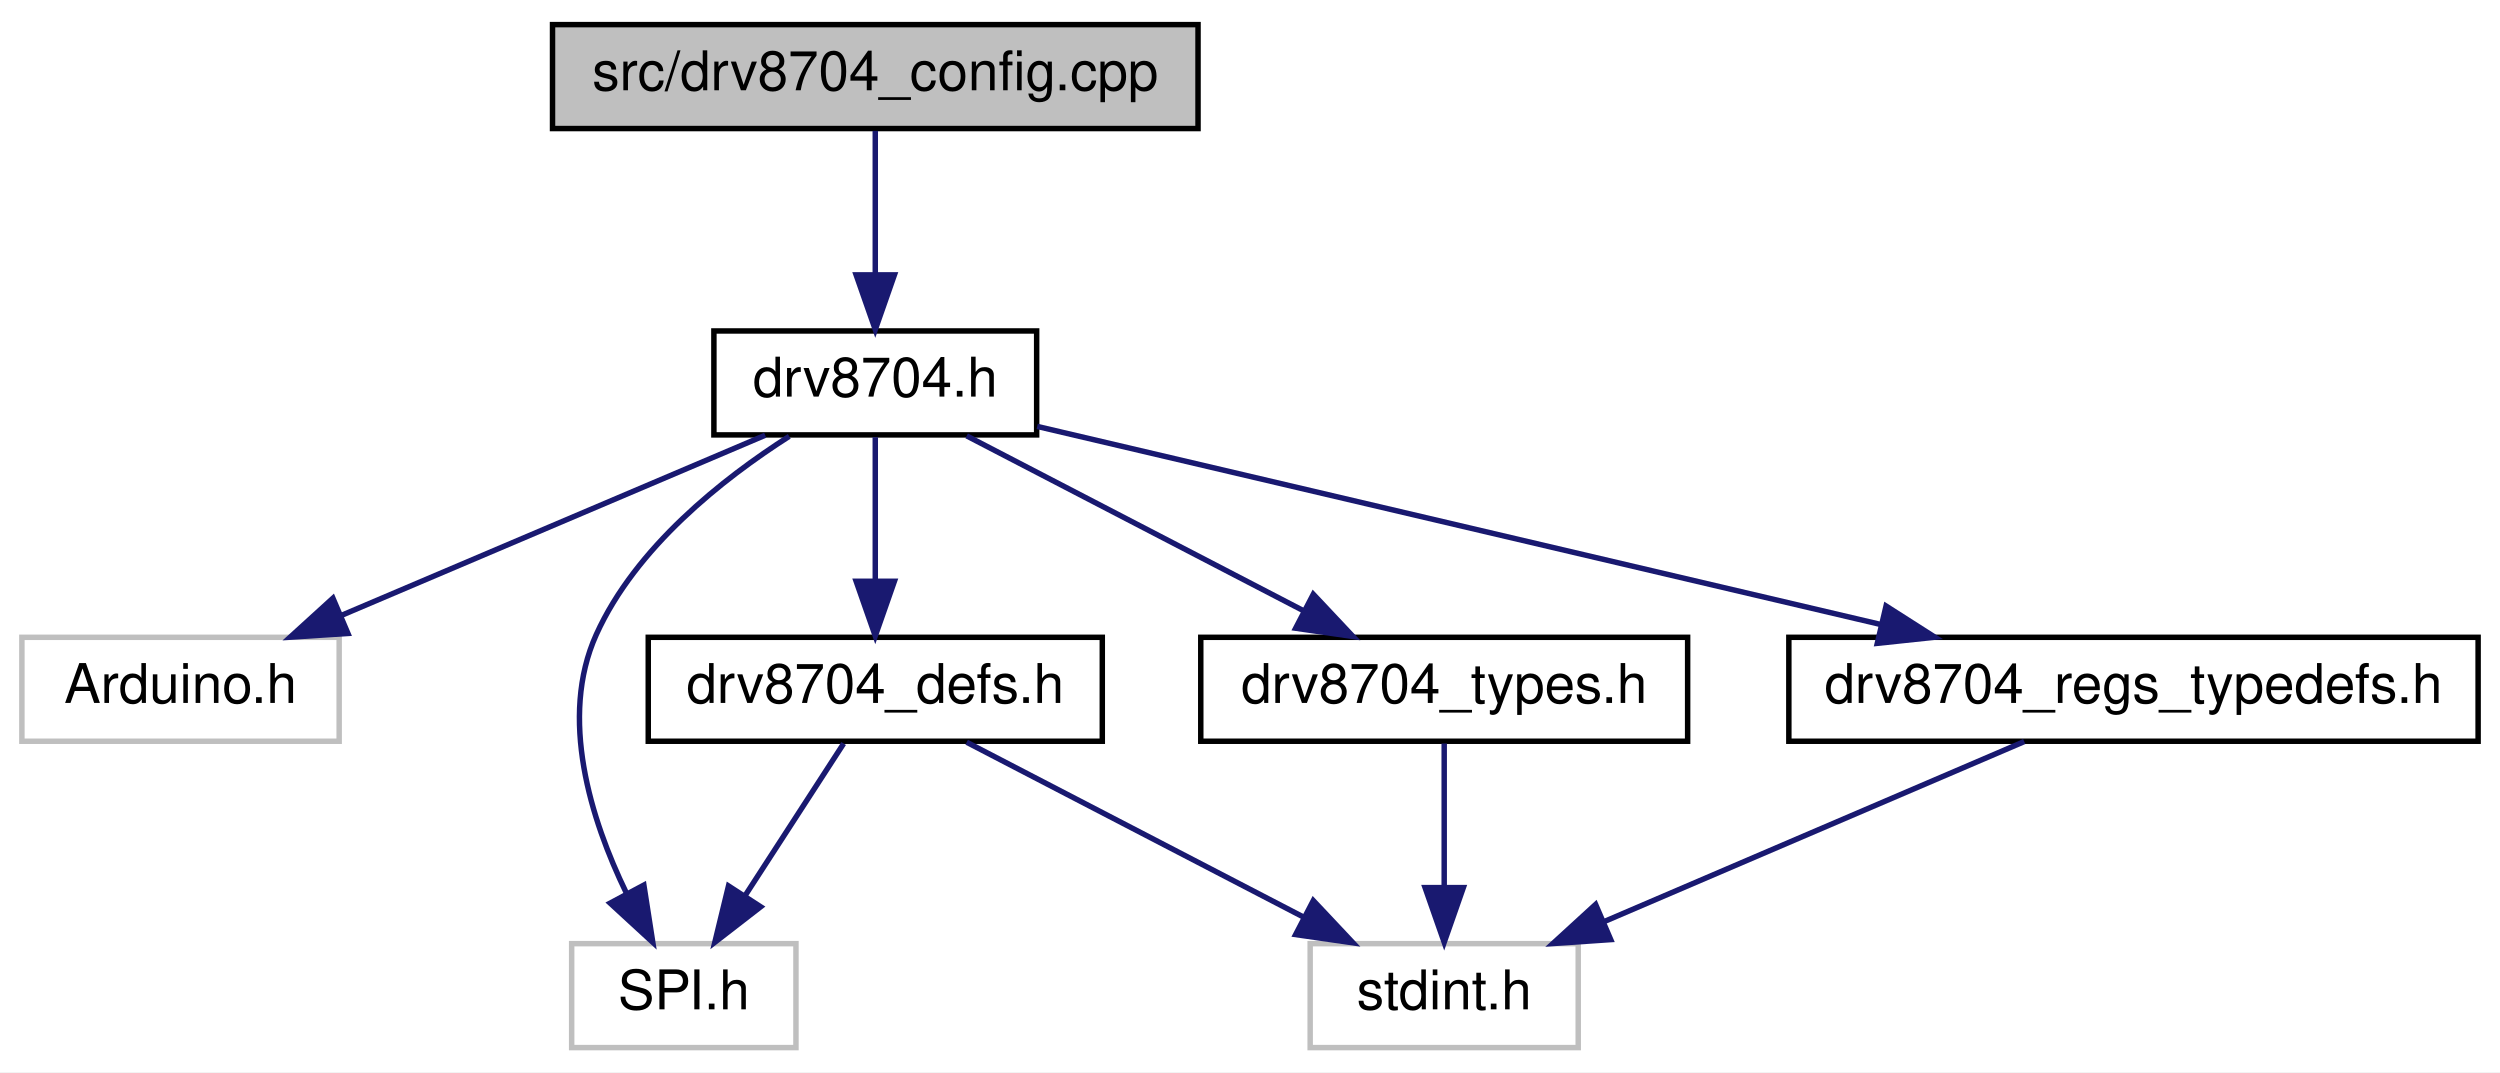
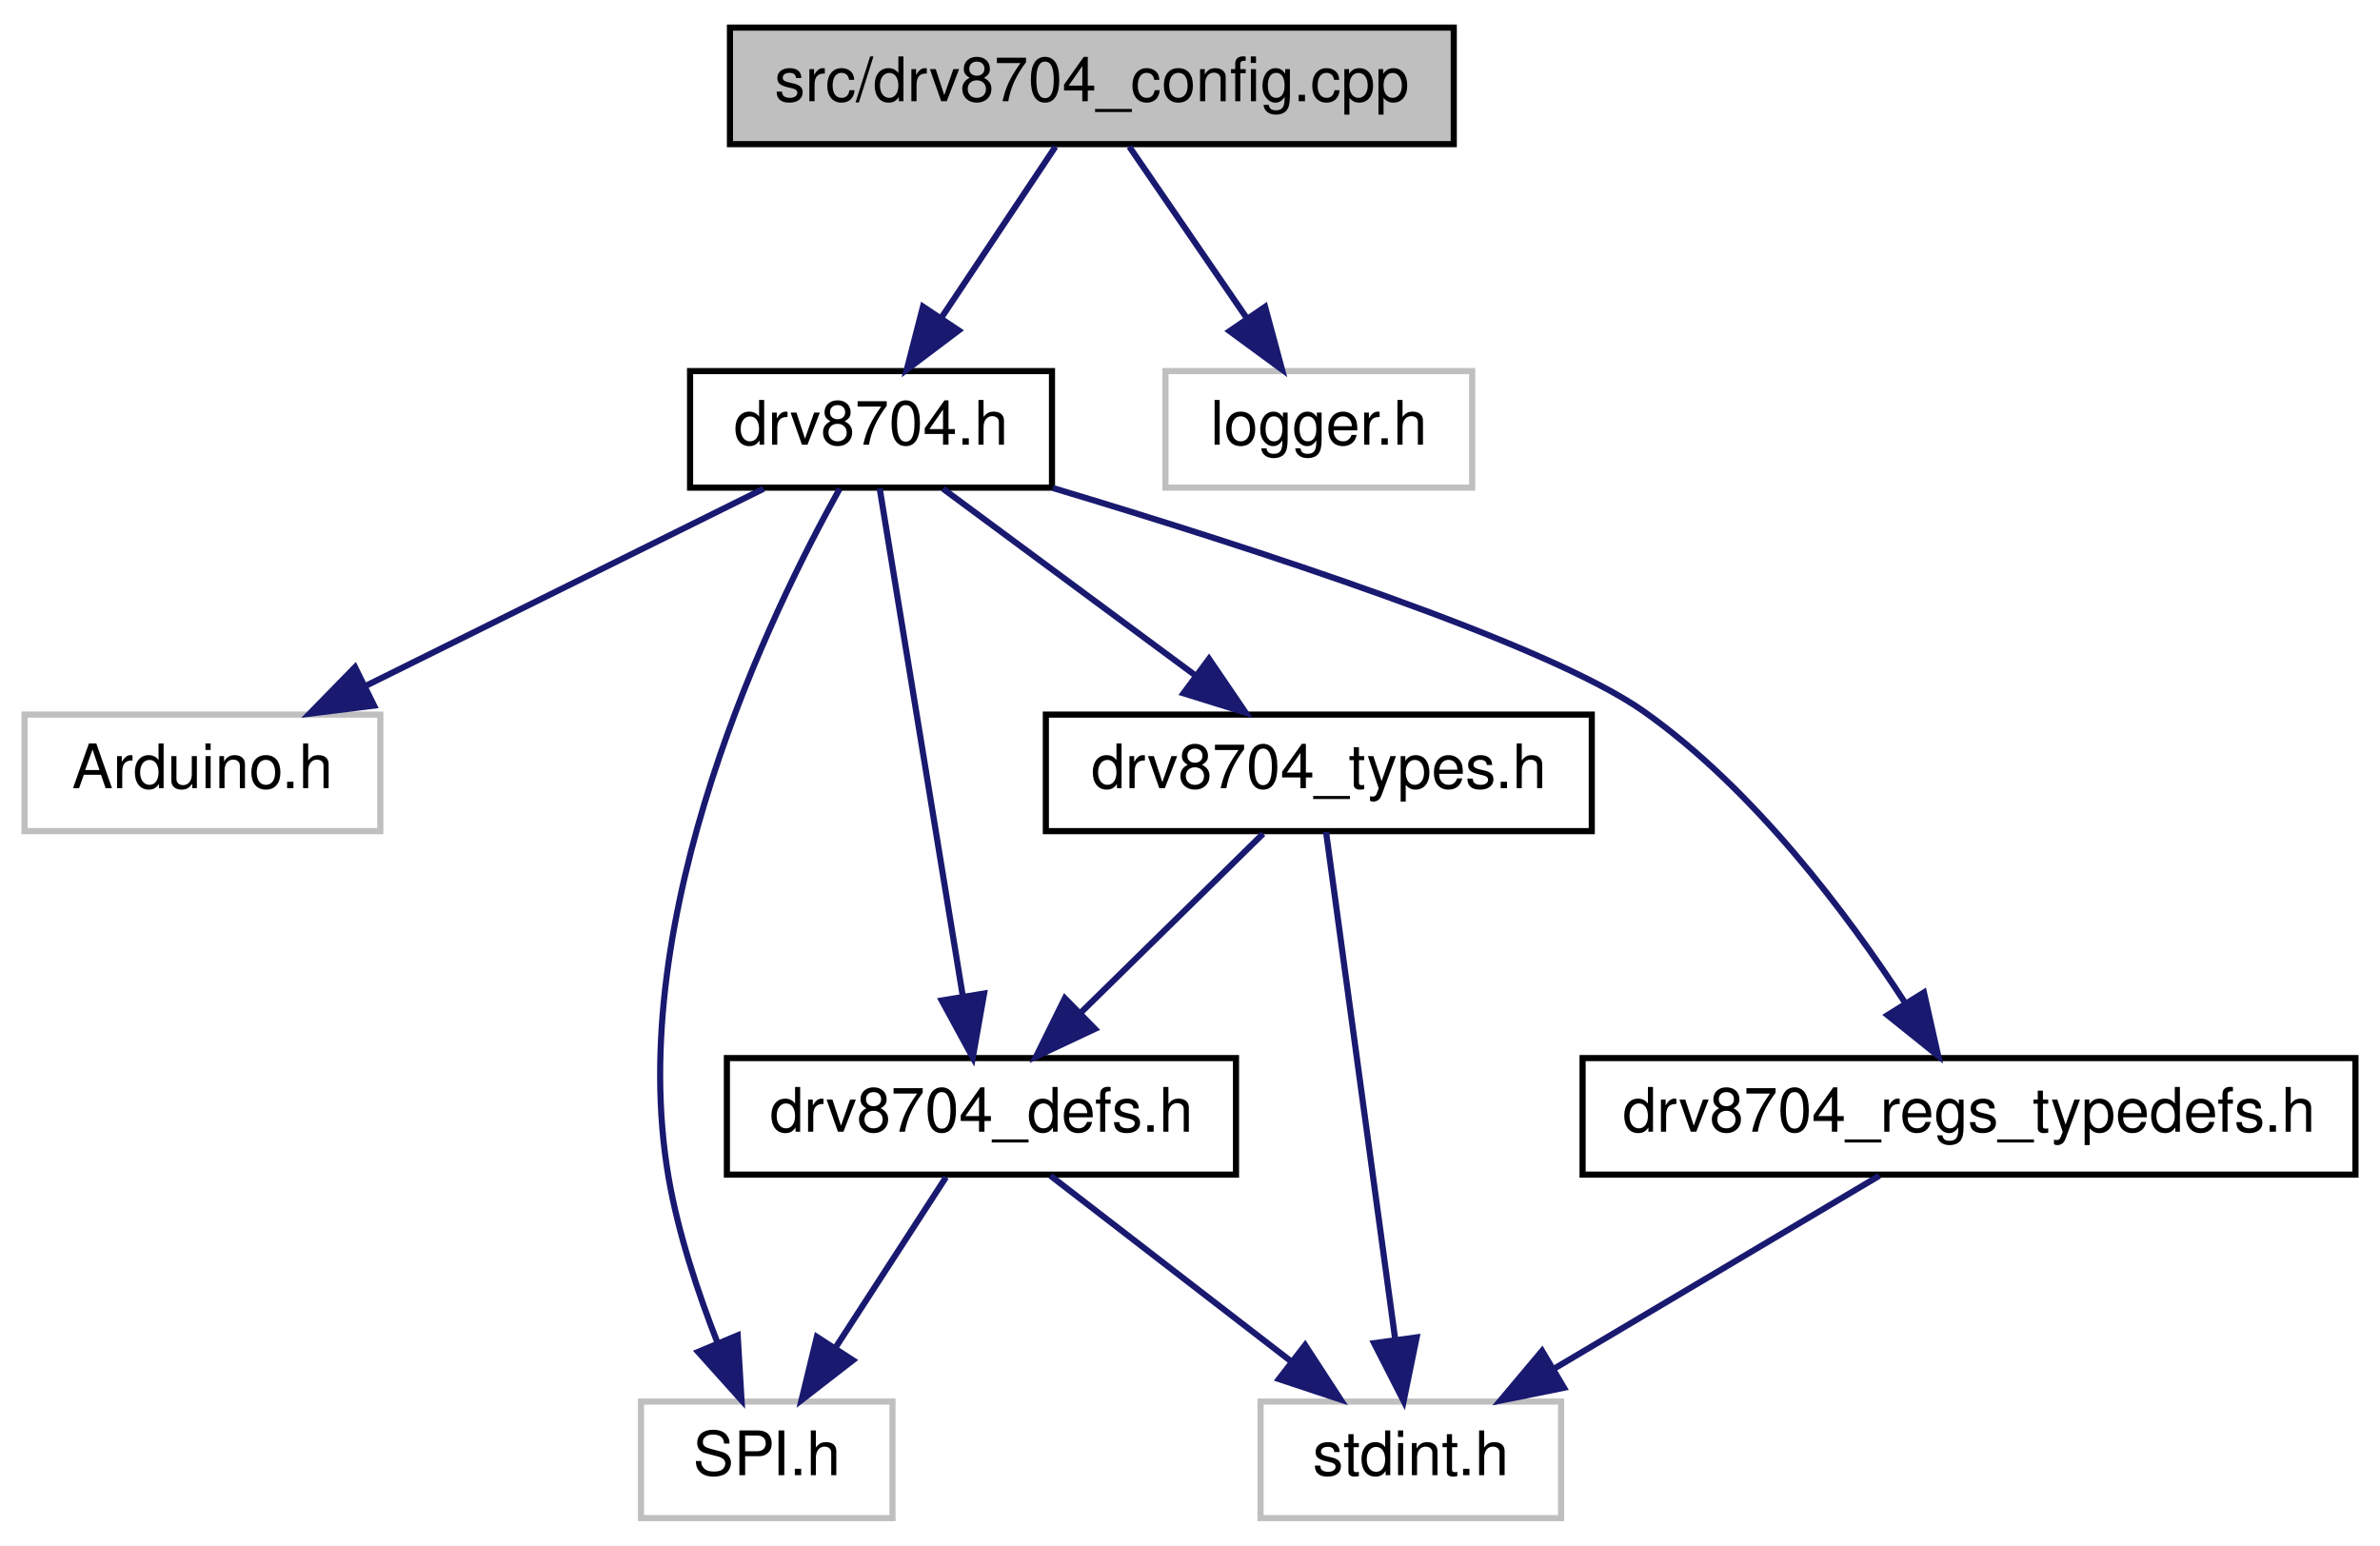
- <svg xmlns="http://www.w3.org/2000/svg" xmlns:xlink="http://www.w3.org/1999/xlink" width="457pt" height="196pt" viewBox="0.00 0.00 457.00 196.00">
-   <g id="graph0" class="graph" transform="scale(1 1) rotate(0) translate(4 192)">
-     <polygon fill="white" stroke="transparent" points="-4,4 -4,-192 453,-192 453,4 -4,4" />
+ <svg xmlns="http://www.w3.org/2000/svg" xmlns:xlink="http://www.w3.org/1999/xlink" width="388pt" height="252pt" viewBox="0.00 0.00 388.00 252.00">
+   <g id="graph0" class="graph" transform="scale(1 1) rotate(0) translate(4 248)">
+     <polygon fill="white" stroke="transparent" points="-4,4 -4,-248 384,-248 384,4 -4,4" />
    <g id="node1" class="node">
      <g id="a_node1">
        <a xlink:title="Configuration helpers for the DRV8704 driver.">
-           <polygon fill="#bfbfbf" stroke="black" points="97,-168.5 97,-187.5 215,-187.5 215,-168.5 97,-168.5" />
-           <text text-anchor="middle" x="156" y="-175.5" font-family="Helvetica,sans-Serif" font-size="10.00">src/drv8704_config.cpp</text>
+           <polygon fill="#bfbfbf" stroke="black" points="115,-224.5 115,-243.5 233,-243.5 233,-224.5 115,-224.5" />
+           <text text-anchor="middle" x="174" y="-231.5" font-family="Helvetica,sans-Serif" font-size="10.00">src/drv8704_config.cpp</text>
        </a>
      </g>
    </g>
    <g id="node2" class="node">
      <g id="a_node2">
        <a xlink:href="drv8704_8h.html" target="_top" xlink:title="Public Arduino API for the DRV8704 dual H-bridge gate driver.">
-           <polygon fill="white" stroke="black" points="126.5,-112.5 126.5,-131.5 185.5,-131.5 185.5,-112.5 126.5,-112.5" />
-           <text text-anchor="middle" x="156" y="-119.5" font-family="Helvetica,sans-Serif" font-size="10.00">drv8704.h</text>
+           <polygon fill="white" stroke="black" points="108.5,-168.5 108.5,-187.5 167.5,-187.5 167.5,-168.5 108.5,-168.5" />
+           <text text-anchor="middle" x="138" y="-175.5" font-family="Helvetica,sans-Serif" font-size="10.00">drv8704.h</text>
        </a>
      </g>
    </g>
    <g id="edge1" class="edge">
-       <path fill="none" stroke="midnightblue" d="M156,-168.08C156,-161.01 156,-150.86 156,-141.99" />
-       <polygon fill="midnightblue" stroke="midnightblue" points="159.5,-141.75 156,-131.75 152.5,-141.75 159.5,-141.75" />
+       <path fill="none" stroke="midnightblue" d="M168.06,-224.08C163.02,-216.53 155.66,-205.49 149.49,-196.23" />
+       <polygon fill="midnightblue" stroke="midnightblue" points="152.29,-194.13 143.83,-187.75 146.47,-198.01 152.29,-194.13" />
+     </g>
+     <g id="node9" class="node">
+       <g id="a_node9">
+         <a xlink:title=" ">
+           <polygon fill="white" stroke="#bfbfbf" points="186,-168.5 186,-187.5 236,-187.5 236,-168.5 186,-168.5" />
+           <text text-anchor="middle" x="211" y="-175.5" font-family="Helvetica,sans-Serif" font-size="10.00">logger.h</text>
+         </a>
+       </g>
+     </g>
+     <g id="edge12" class="edge">
+       <path fill="none" stroke="midnightblue" d="M180.11,-224.08C185.28,-216.53 192.85,-205.49 199.19,-196.23" />
+       <polygon fill="midnightblue" stroke="midnightblue" points="202.24,-197.98 205,-187.75 196.46,-194.02 202.24,-197.98" />
    </g>
    <g id="node3" class="node">
      <g id="a_node3">
        <a xlink:title=" ">
-           <polygon fill="white" stroke="#bfbfbf" points="0,-56.5 0,-75.5 58,-75.5 58,-56.5 0,-56.5" />
-           <text text-anchor="middle" x="29" y="-63.5" font-family="Helvetica,sans-Serif" font-size="10.00">Arduino.h</text>
+           <polygon fill="white" stroke="#bfbfbf" points="0,-112.5 0,-131.5 58,-131.5 58,-112.5 0,-112.5" />
+           <text text-anchor="middle" x="29" y="-119.5" font-family="Helvetica,sans-Serif" font-size="10.00">Arduino.h</text>
        </a>
      </g>
    </g>
    <g id="edge2" class="edge">
-       <path fill="none" stroke="midnightblue" d="M135.88,-112.44C114.98,-103.56 82.07,-89.56 58.28,-79.45" />
-       <polygon fill="midnightblue" stroke="midnightblue" points="59.6,-76.21 49.03,-75.52 56.86,-82.65 59.6,-76.21" />
+       <path fill="none" stroke="midnightblue" d="M120.49,-168.32C102.93,-159.62 75.67,-146.12 55.47,-136.11" />
+       <polygon fill="midnightblue" stroke="midnightblue" points="56.98,-132.96 46.47,-131.65 53.88,-139.23 56.98,-132.96" />
    </g>
    <g id="node4" class="node">
      <g id="a_node4">
        <a xlink:title=" ">
          <polygon fill="white" stroke="#bfbfbf" points="100.5,-0.5 100.5,-19.5 141.5,-19.5 141.5,-0.5 100.5,-0.5" />
          <text text-anchor="middle" x="121" y="-7.5" font-family="Helvetica,sans-Serif" font-size="10.00">SPI.h</text>
        </a>
      </g>
    </g>
    <g id="edge3" class="edge">
-       <path fill="none" stroke="midnightblue" d="M140.27,-112.24C128.11,-104.48 112.19,-91.93 105,-76 98.14,-60.81 103.99,-42.23 110.46,-28.84" />
-       <polygon fill="midnightblue" stroke="midnightblue" points="113.7,-30.21 115.33,-19.74 107.53,-26.91 113.7,-30.21" />
+       <path fill="none" stroke="midnightblue" d="M132.89,-168.32C121.9,-148.63 97.6,-98.91 105,-56 106.57,-46.91 109.79,-37.22 112.94,-29.17" />
+       <polygon fill="midnightblue" stroke="midnightblue" points="116.26,-30.3 116.89,-19.72 109.81,-27.6 116.26,-30.3" />
    </g>
    <g id="node5" class="node">
      <g id="a_node5">
        <a xlink:href="drv8704__defs_8h.html" target="_top" xlink:title="Constants, register addresses, masks, and defaults for the DRV8704 driver.">
          <polygon fill="white" stroke="black" points="114.5,-56.5 114.5,-75.5 197.5,-75.5 197.5,-56.5 114.5,-56.5" />
          <text text-anchor="middle" x="156" y="-63.5" font-family="Helvetica,sans-Serif" font-size="10.00">drv8704_defs.h</text>
        </a>
      </g>
    </g>
    <g id="edge4" class="edge">
-       <path fill="none" stroke="midnightblue" d="M156,-112.08C156,-105.01 156,-94.86 156,-85.99" />
-       <polygon fill="midnightblue" stroke="midnightblue" points="159.5,-85.75 156,-75.75 152.5,-85.75 159.5,-85.75" />
+       <path fill="none" stroke="midnightblue" d="M139.41,-168.37C142.32,-150.62 149.02,-109.67 152.96,-85.6" />
+       <polygon fill="midnightblue" stroke="midnightblue" points="156.43,-86.03 154.59,-75.59 149.53,-84.89 156.43,-86.03" />
    </g>
    <g id="node7" class="node">
      <g id="a_node7">
        <a xlink:href="drv8704__types_8h.html" target="_top" xlink:title="Public enums and data structures for the DRV8704 driver.">
-           <polygon fill="white" stroke="black" points="215.5,-56.5 215.5,-75.5 304.5,-75.5 304.5,-56.5 215.5,-56.5" />
-           <text text-anchor="middle" x="260" y="-63.5" font-family="Helvetica,sans-Serif" font-size="10.00">drv8704_types.h</text>
+           <polygon fill="white" stroke="black" points="166.5,-112.5 166.5,-131.5 255.5,-131.5 255.5,-112.5 166.5,-112.5" />
+           <text text-anchor="middle" x="211" y="-119.5" font-family="Helvetica,sans-Serif" font-size="10.00">drv8704_types.h</text>
        </a>
      </g>
    </g>
    <g id="edge7" class="edge">
-       <path fill="none" stroke="midnightblue" d="M172.71,-112.32C189.31,-103.7 215,-90.36 234.22,-80.39" />
-       <polygon fill="midnightblue" stroke="midnightblue" points="236.07,-83.37 243.33,-75.65 232.84,-77.16 236.07,-83.37" />
+       <path fill="none" stroke="midnightblue" d="M149.73,-168.32C160.84,-160.11 177.74,-147.6 190.98,-137.81" />
+       <polygon fill="midnightblue" stroke="midnightblue" points="193.1,-140.59 199.06,-131.83 188.94,-134.97 193.1,-140.59" />
    </g>
    <g id="node8" class="node">
      <g id="a_node8">
        <a xlink:href="drv8704__regs__typedefs_8h.html" target="_top" xlink:title="Typed register views for the DRV8704 register set.">
-           <polygon fill="white" stroke="black" points="323,-56.5 323,-75.5 449,-75.5 449,-56.5 323,-56.5" />
-           <text text-anchor="middle" x="386" y="-63.5" font-family="Helvetica,sans-Serif" font-size="10.00">drv8704_regs_typedefs.h</text>
+           <polygon fill="white" stroke="black" points="254,-56.5 254,-75.5 380,-75.5 380,-56.5 254,-56.5" />
+           <text text-anchor="middle" x="317" y="-63.5" font-family="Helvetica,sans-Serif" font-size="10.00">drv8704_regs_typedefs.h</text>
        </a>
      </g>
    </g>
-     <g id="edge9" class="edge">
-       <path fill="none" stroke="midnightblue" d="M185.6,-114.05C224.63,-104.89 293.72,-88.67 339.69,-77.87" />
-       <polygon fill="midnightblue" stroke="midnightblue" points="340.77,-81.22 349.7,-75.52 339.17,-74.4 340.77,-81.22" />
+     <g id="edge10" class="edge">
+       <path fill="none" stroke="midnightblue" d="M167.64,-168.44C199.66,-158.84 248.2,-143.16 264,-132 281.95,-119.32 297.16,-99 306.62,-84.45" />
+       <polygon fill="midnightblue" stroke="midnightblue" points="309.65,-86.2 311.97,-75.87 303.71,-82.5 309.65,-86.2" />
    </g>
    <g id="edge6" class="edge">
      <path fill="none" stroke="midnightblue" d="M150.22,-56.08C145.33,-48.53 138.17,-37.49 132.17,-28.23" />
      <polygon fill="midnightblue" stroke="midnightblue" points="135.05,-26.24 126.67,-19.75 129.17,-30.05 135.05,-26.24" />
    </g>
    <g id="node6" class="node">
      <g id="a_node6">
        <a xlink:title=" ">
-           <polygon fill="white" stroke="#bfbfbf" points="235.5,-0.5 235.5,-19.5 284.5,-19.5 284.5,-0.5 235.5,-0.5" />
-           <text text-anchor="middle" x="260" y="-7.5" font-family="Helvetica,sans-Serif" font-size="10.00">stdint.h</text>
+           <polygon fill="white" stroke="#bfbfbf" points="201.5,-0.5 201.5,-19.5 250.5,-19.5 250.5,-0.5 201.5,-0.5" />
+           <text text-anchor="middle" x="226" y="-7.5" font-family="Helvetica,sans-Serif" font-size="10.00">stdint.h</text>
        </a>
      </g>
    </g>
    <g id="edge5" class="edge">
-       <path fill="none" stroke="midnightblue" d="M172.71,-56.32C189.31,-47.7 215,-34.36 234.22,-24.39" />
-       <polygon fill="midnightblue" stroke="midnightblue" points="236.07,-27.37 243.33,-19.65 232.84,-21.16 236.07,-27.37" />
+       <path fill="none" stroke="midnightblue" d="M167.25,-56.32C177.8,-48.18 193.8,-35.84 206.44,-26.09" />
+       <polygon fill="midnightblue" stroke="midnightblue" points="208.77,-28.71 214.55,-19.83 204.49,-23.17 208.77,-28.71" />
+     </g>
+     <g id="edge9" class="edge">
+       <path fill="none" stroke="midnightblue" d="M201.92,-112.08C193.83,-104.14 181.8,-92.34 172.09,-82.8" />
+       <polygon fill="midnightblue" stroke="midnightblue" points="174.5,-80.26 164.91,-75.75 169.6,-85.25 174.5,-80.26" />
    </g>
    <g id="edge8" class="edge">
-       <path fill="none" stroke="midnightblue" d="M260,-56.08C260,-49.01 260,-38.86 260,-29.99" />
-       <polygon fill="midnightblue" stroke="midnightblue" points="263.5,-29.75 260,-19.75 256.5,-29.75 263.5,-29.75" />
+       <path fill="none" stroke="midnightblue" d="M212.18,-112.37C214.6,-94.62 220.18,-53.67 223.46,-29.6" />
+       <polygon fill="midnightblue" stroke="midnightblue" points="226.95,-29.97 224.83,-19.59 220.01,-29.03 226.95,-29.97" />
    </g>
-     <g id="edge10" class="edge">
-       <path fill="none" stroke="midnightblue" d="M366.03,-56.44C345.39,-47.6 312.94,-33.69 289.37,-23.59" />
-       <polygon fill="midnightblue" stroke="midnightblue" points="290.44,-20.24 279.87,-19.52 287.68,-26.67 290.44,-20.24" />
+     <g id="edge11" class="edge">
+       <path fill="none" stroke="midnightblue" d="M302.38,-56.32C288.05,-47.82 265.99,-34.73 249.25,-24.8" />
+       <polygon fill="midnightblue" stroke="midnightblue" points="250.97,-21.75 240.58,-19.65 247.4,-27.77 250.97,-21.75" />
    </g>
  </g>
</svg>
